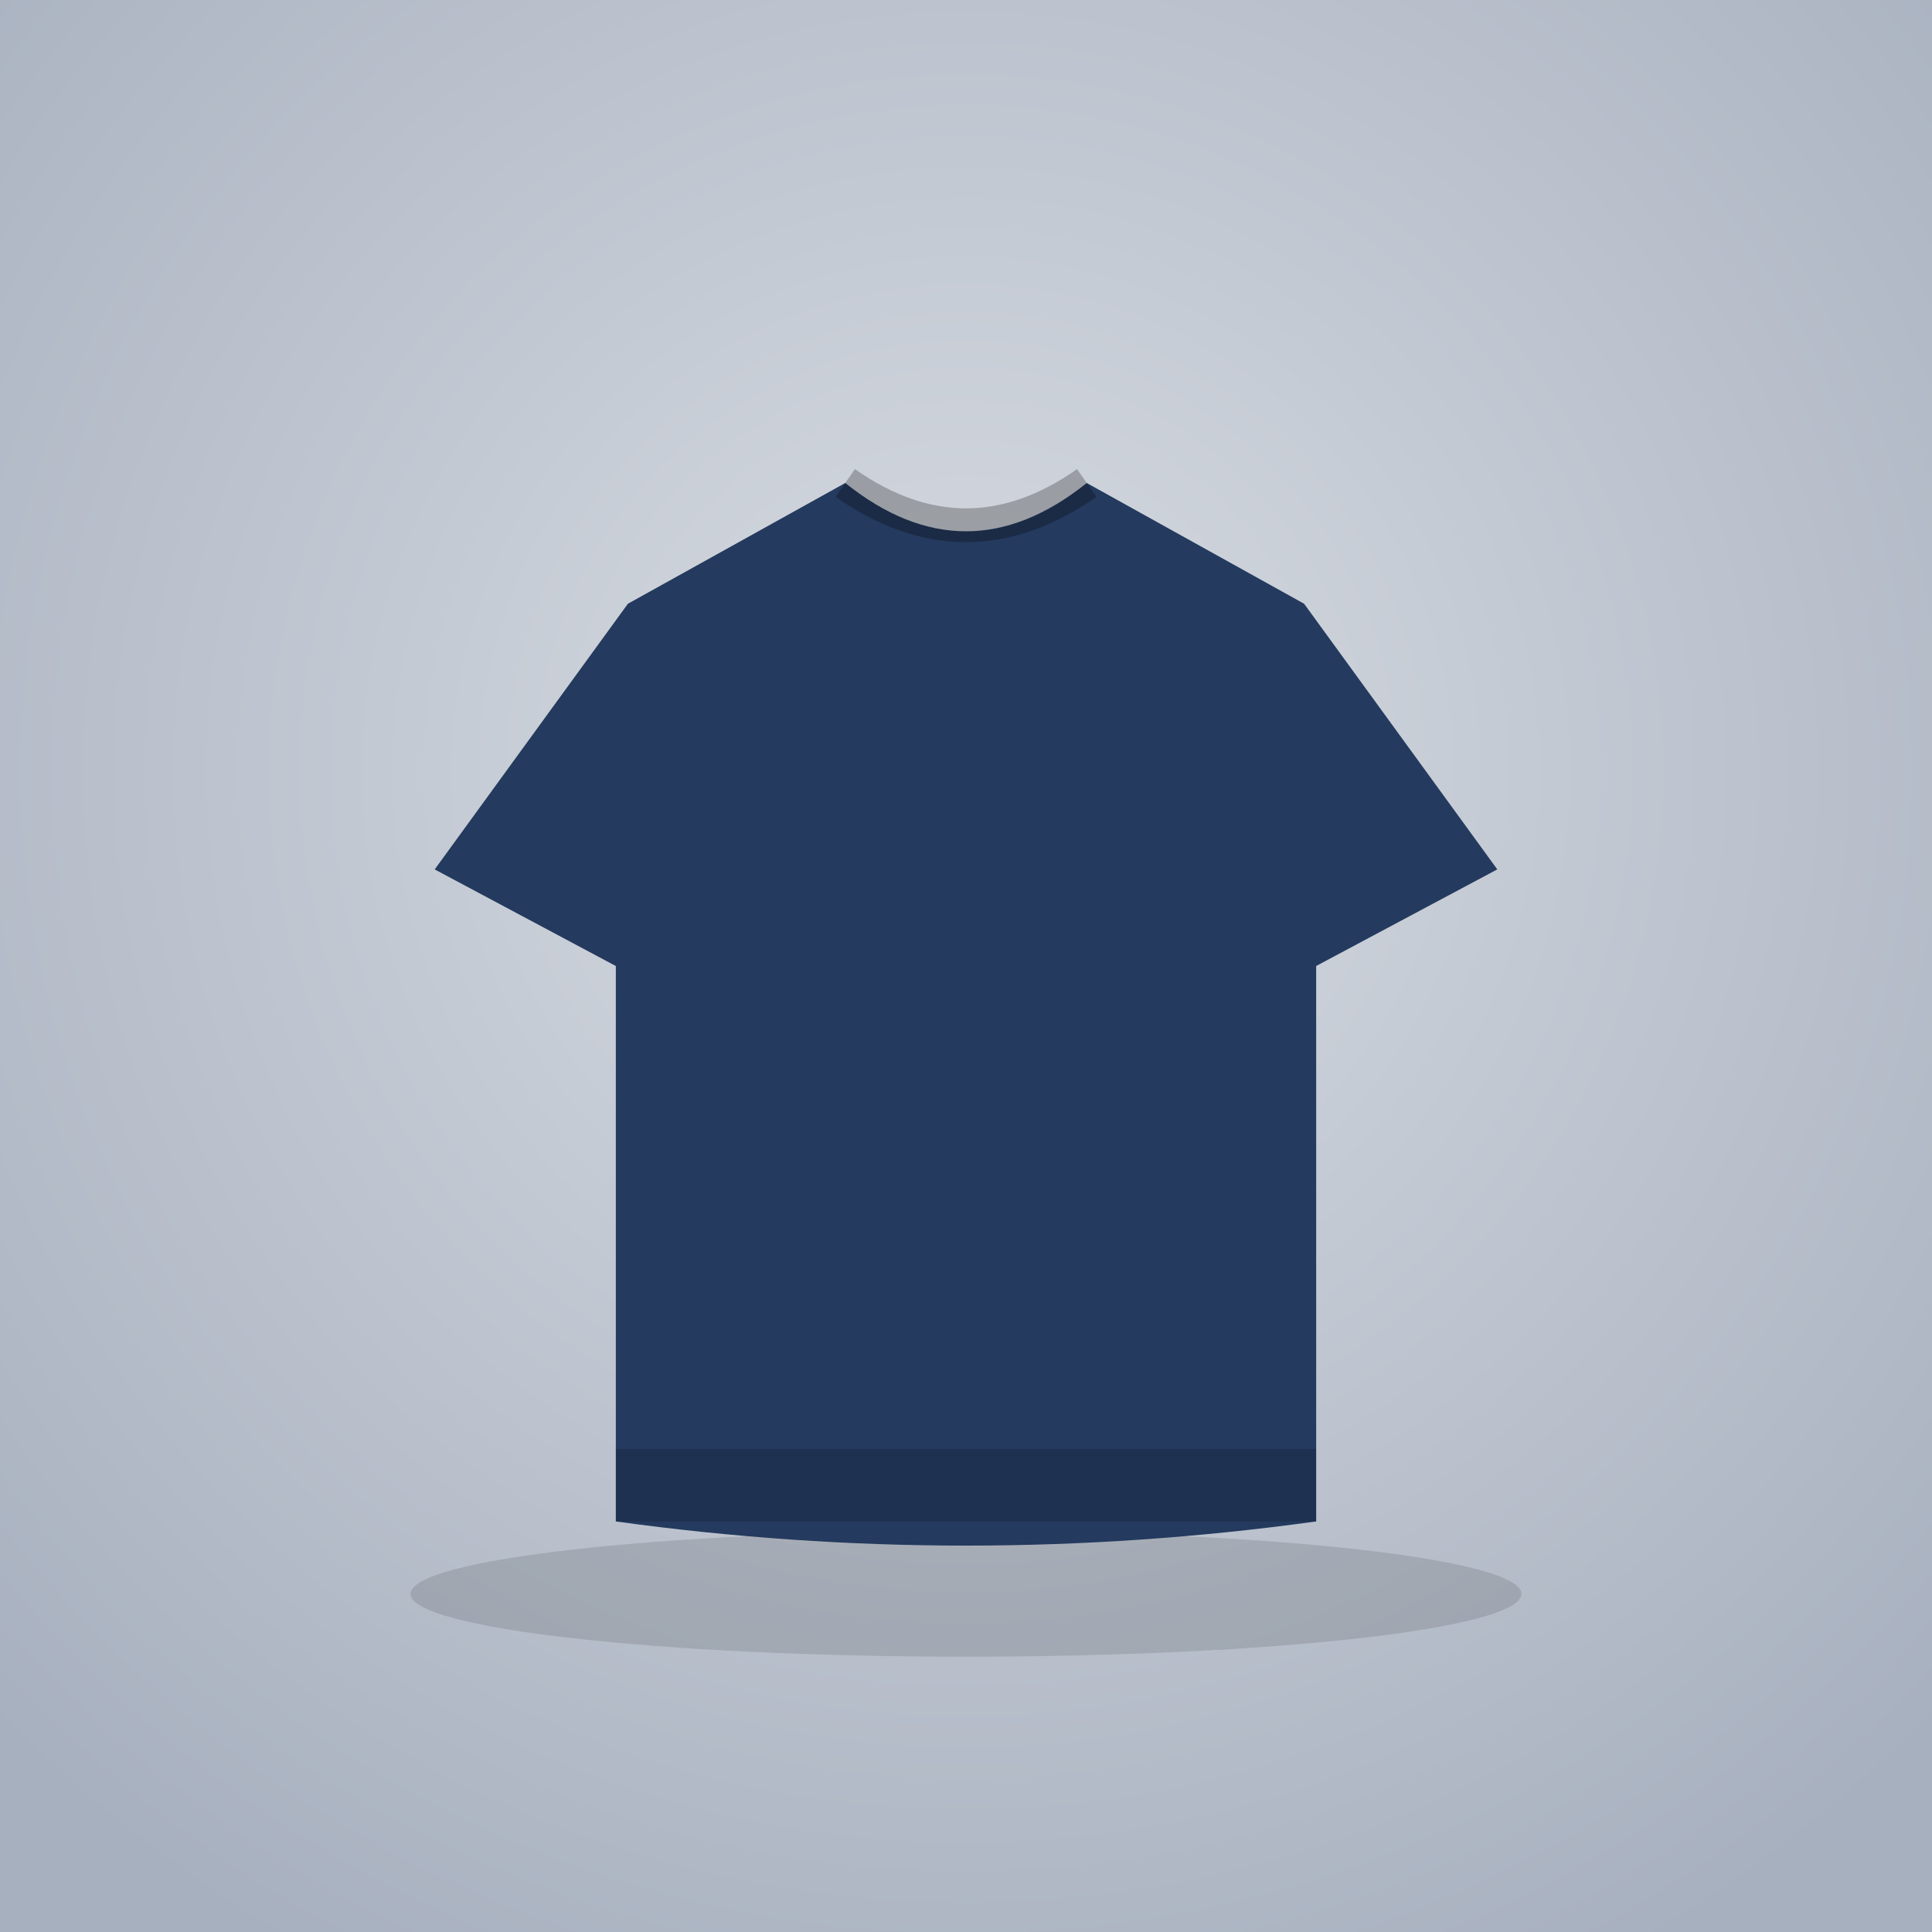
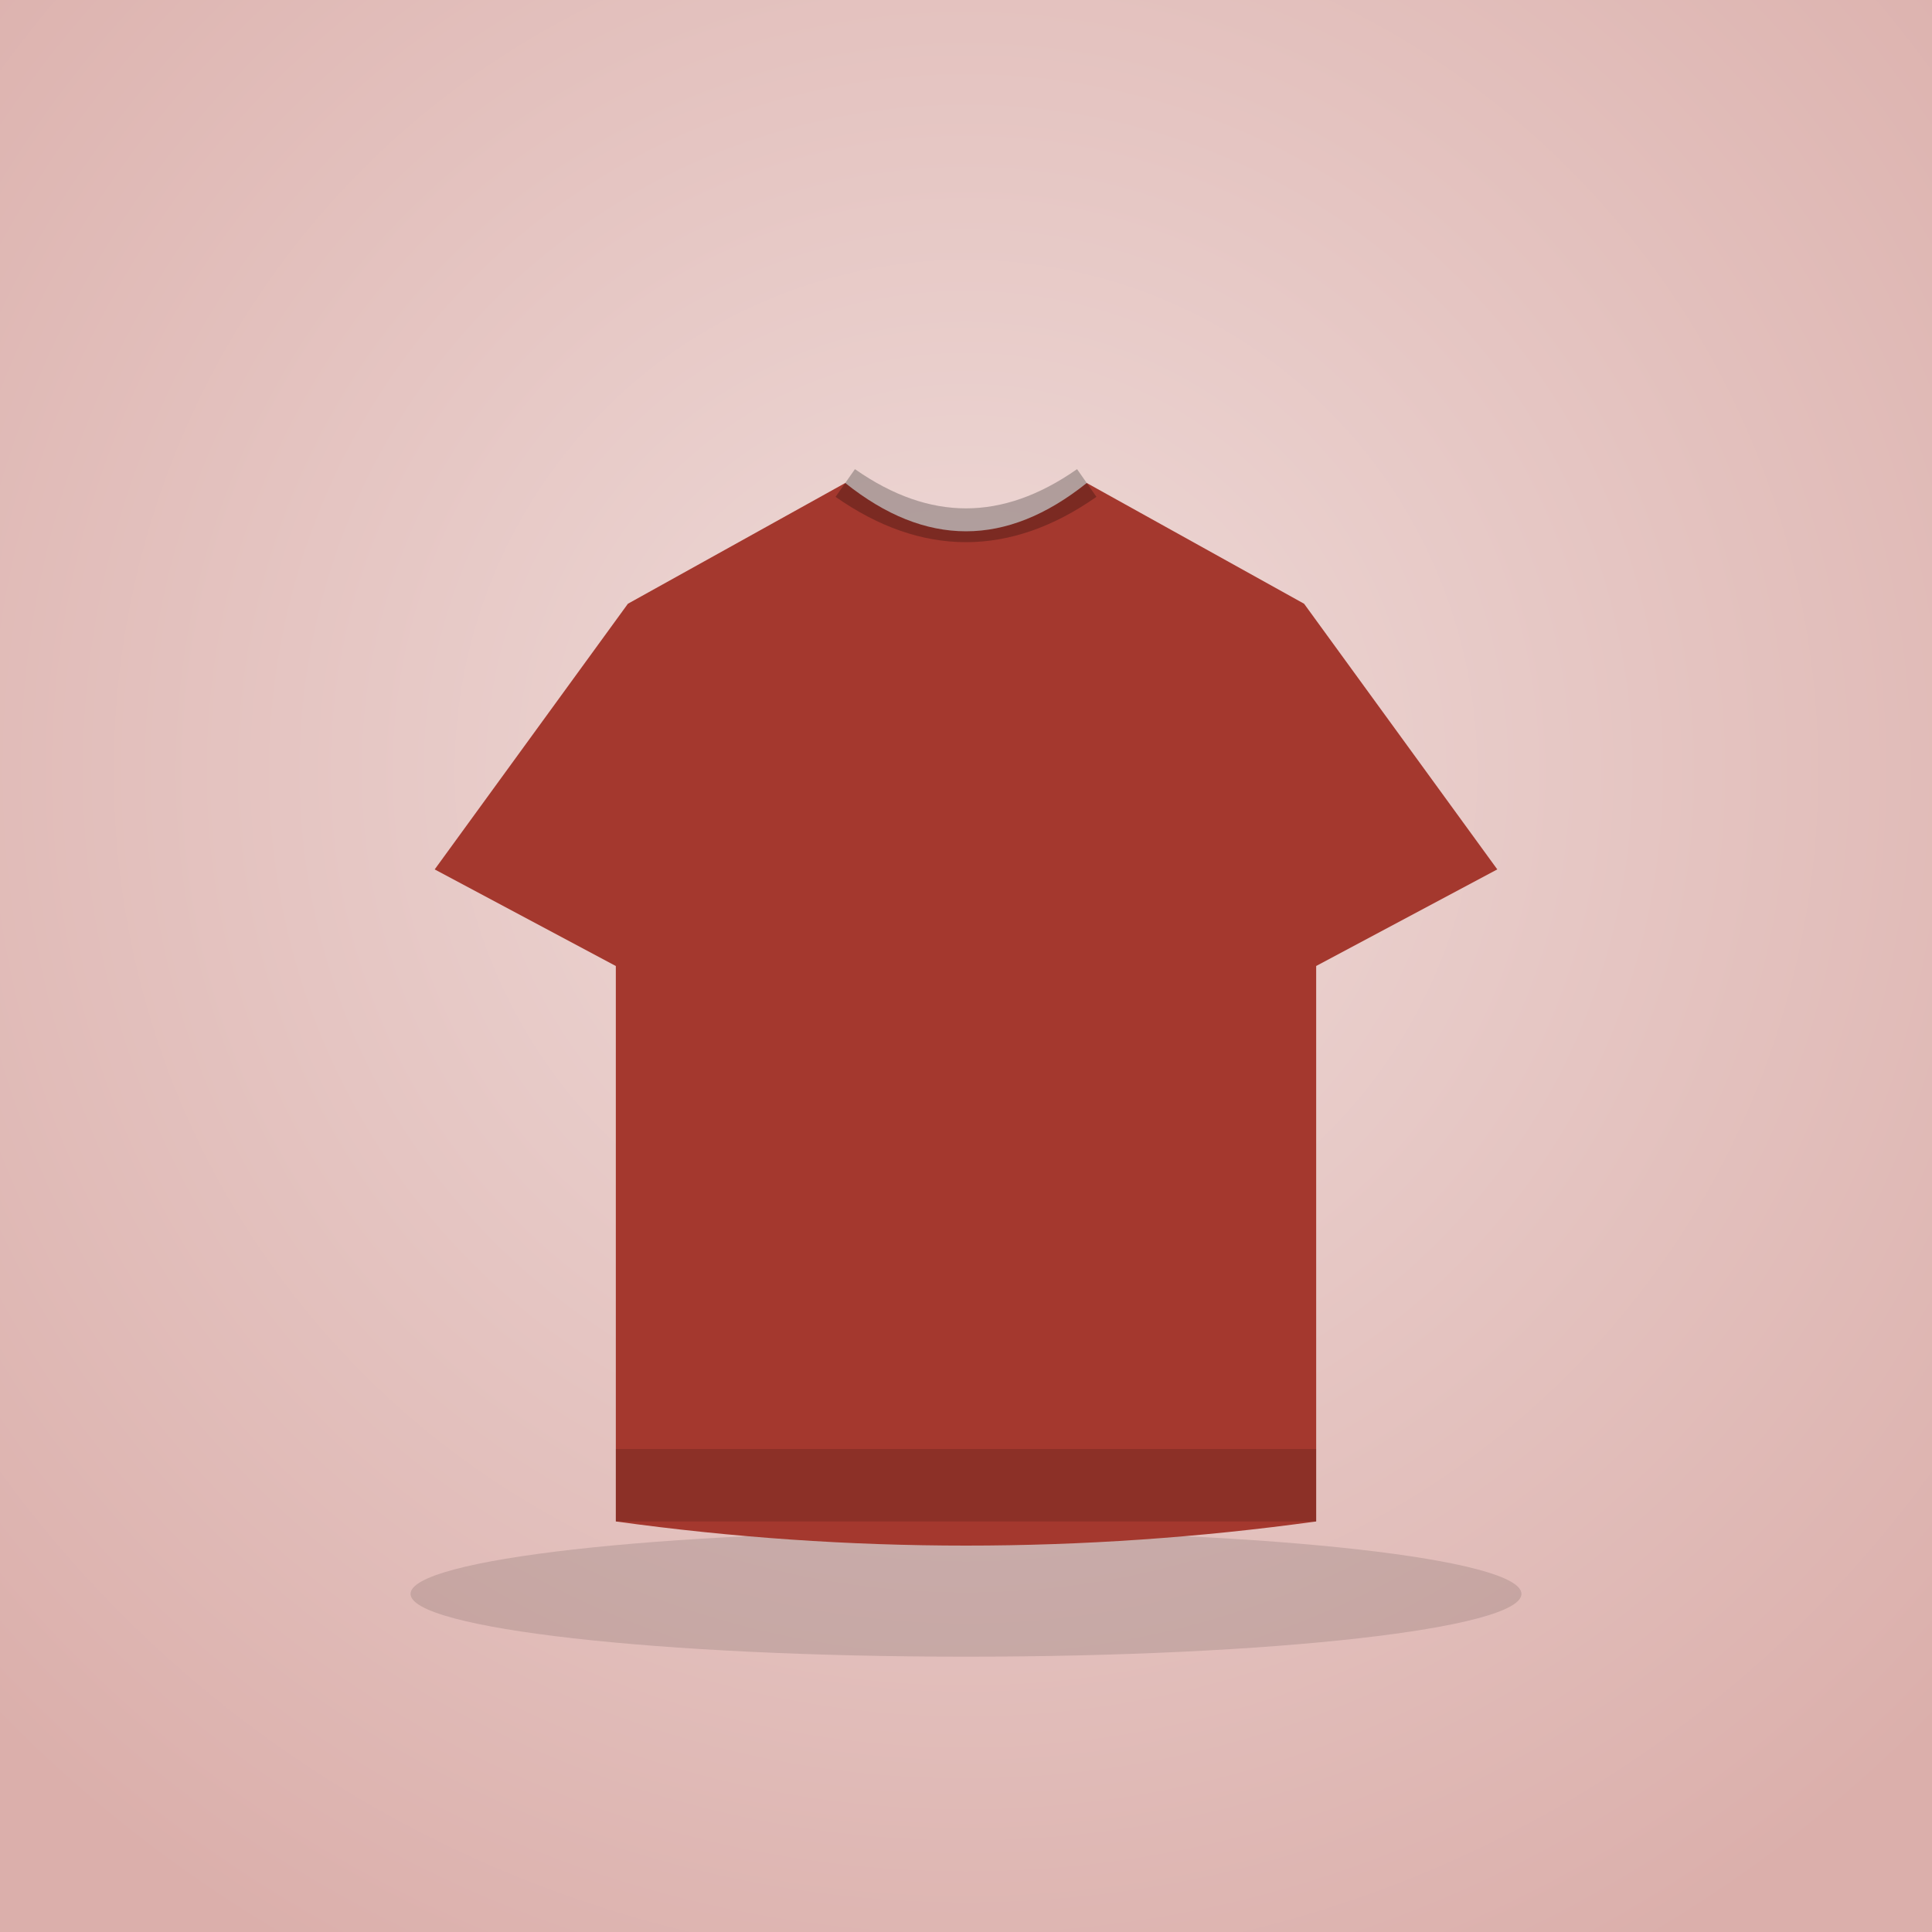
<svg xmlns="http://www.w3.org/2000/svg" viewBox="0 0 800 800" width="800" height="800">
  <defs>
    <radialGradient id="g" cx="50%" cy="40%" r="70%">
-       <stop offset="0%" stop-color="#d8dce2" />
-       <stop offset="100%" stop-color="#a7b0bf" />
+       <stop offset="0%" stop-color="#efdbd9" />
+       <stop offset="100%" stop-color="#dbafab" />
    </radialGradient>
  </defs>
  <rect width="800" height="800" fill="url(#g)" />
  <ellipse cx="400" cy="660" rx="230" ry="26" fill="rgba(0,0,0,0.12)" />
-   <path d="M260 250 L350 200 Q400 240 450 200 L540 250 L620 360 L545 400 L545 630 Q400 650 255 630 L255 400 L180 360 Z" fill="#243a5e" />
+   <path d="M260 250 L350 200 Q400 240 450 200 L540 250 L620 360 L545 400 L545 630 Q400 650 255 630 L255 400 L180 360 Z" fill="#a4382e" />
  <path d="M350 200 Q400 235 450 200" fill="none" stroke="rgba(0,0,0,0.25)" stroke-width="14" />
  <rect x="255" y="600" width="290" height="30" fill="rgba(0,0,0,0.15)" />
</svg>
